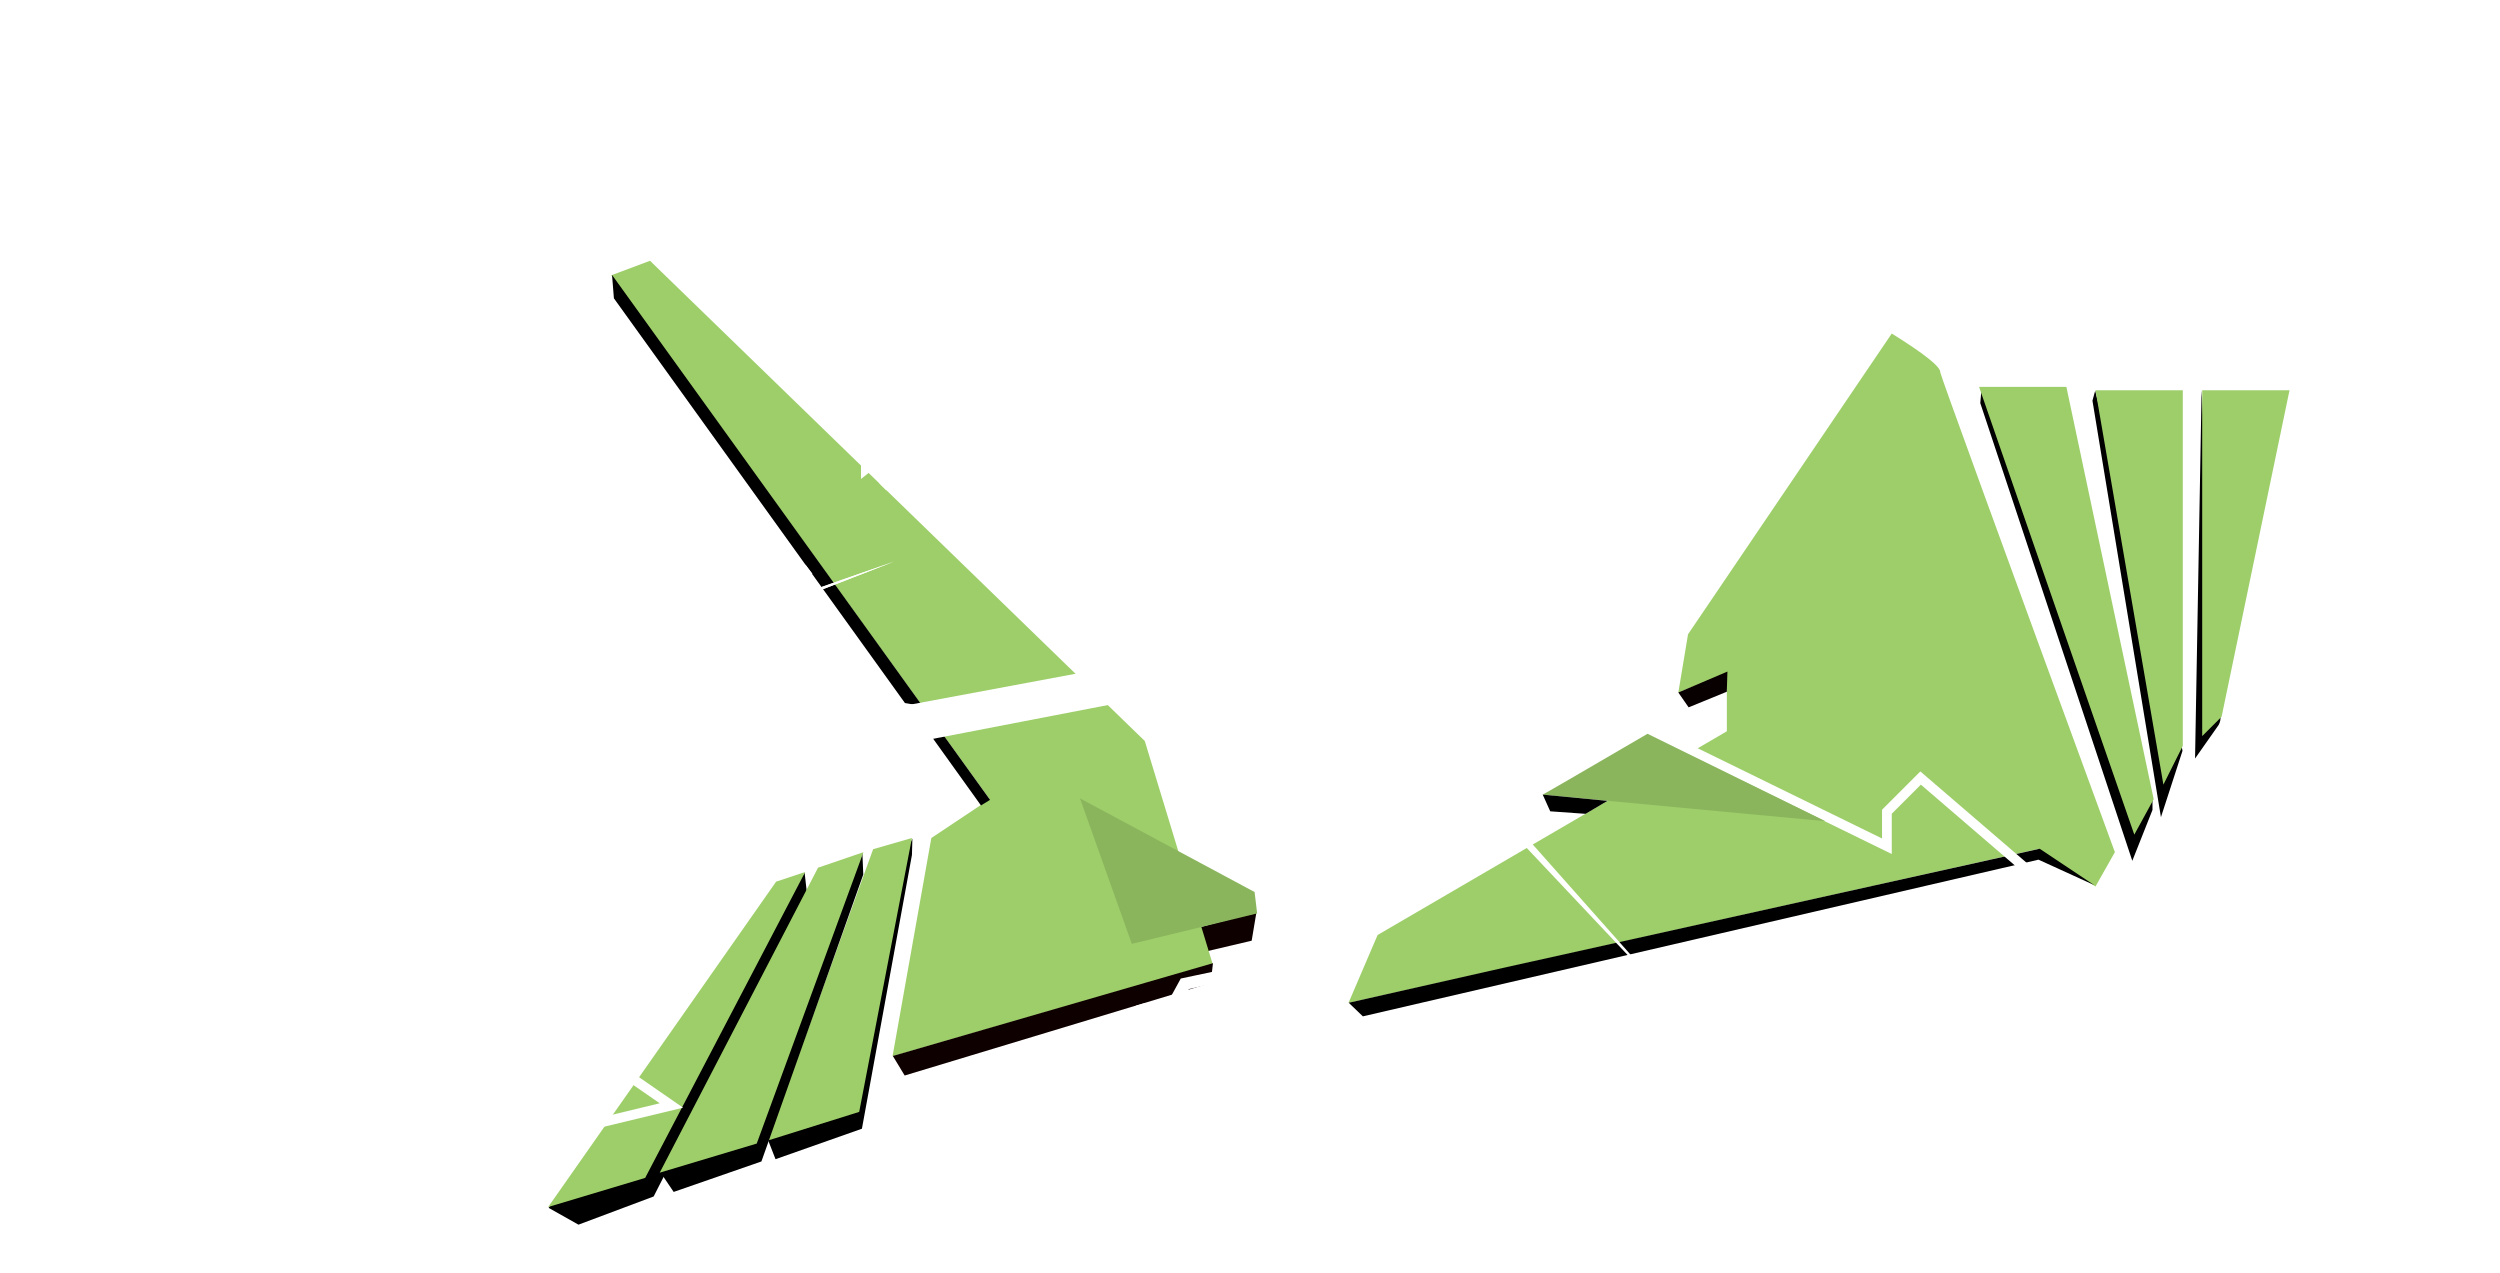
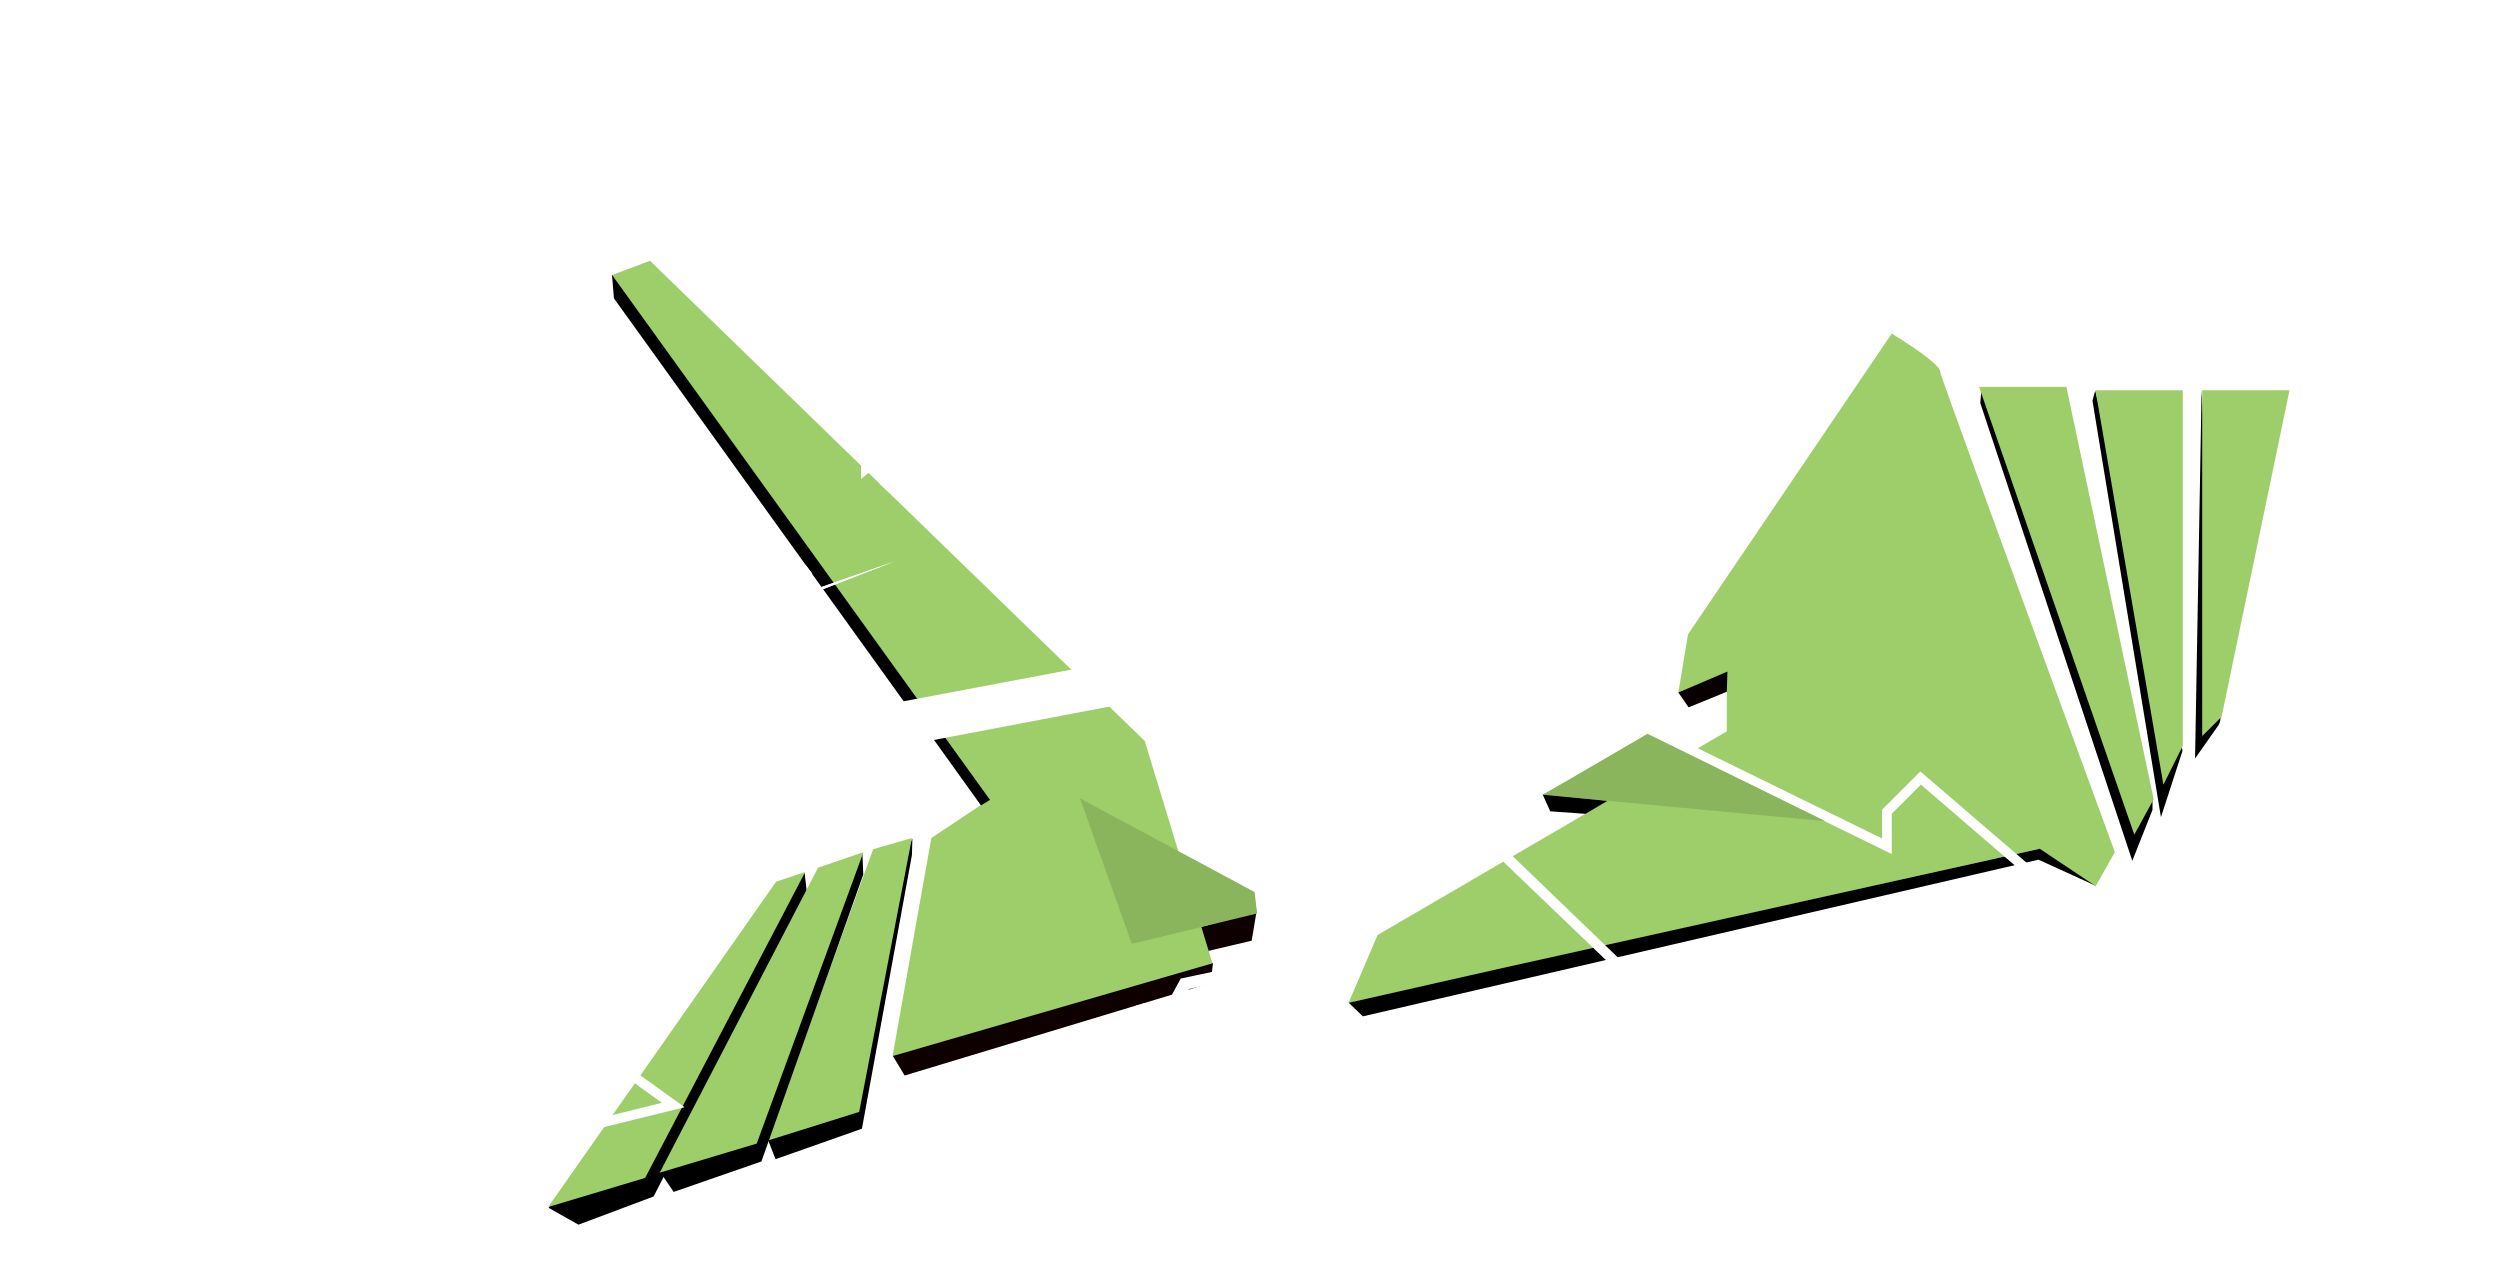
<svg xmlns="http://www.w3.org/2000/svg" style="isolation:isolate" viewBox="0 0 257.7 131.15" width="257.7pt" height="131.15pt">
  <defs>
-     <clipPath id="_clipPath_zDb4IgarYgtFQWe1QdQ0oe4VVZtILBnq">
+     <clipPath id="_clipPath_VL4lQNFTekCiBlrKs3lIcRmLPUe8LF3L">
      <rect width="257.7" height="131.15" />
    </clipPath>
  </defs>
-   <g clip-path="url(#_clipPath_zDb4IgarYgtFQWe1QdQ0oe4VVZtILBnq)">
-     <path d=" M 176.438 101.063 L 176.345 112.418 L 147.045 80.978 L 147.563 79.969 L 175.405 109.958 L 176.438 101.063 Z " fill="rgb(255,255,255)" />
-     <path d=" M 85.459 74.692 L 78.655 75.484 C 76.882 73.877 75.029 72.111 73.059 69.999 L 73.059 69.999 L 71.827 70.15 C 73.494 71.944 75.191 73.713 76.916 75.46 Q 76.991 75.535 77.124 75.663 L 78.655 75.484 L 85.459 74.692 L 87.257 74.482 L 102.226 52.23 L 100.786 54.78 L 103.625 62.125 L 101.875 54.88 L 116.019 29.88 L 106.152 44.348 L 85.459 74.692 L 85.459 74.692 Z " fill="rgb(255,255,255)" />
-     <clipPath id="_clipPath_cULFdV9Wka0FR3qSvpOB4tevIC0QhtKB">
+   <g clip-path="url(#_clipPath_VL4lQNFTekCiBlrKs3lIcRmLPUe8LF3L)">
+     <path d=" M 85.781 73.688 L 77.906 75 L 73.059 69.999 L 73.059 69.999 L 71.827 70.15 C 73.494 71.944 77.117 76.091 77.25 76.219 L 87.375 74.313 L 102.226 52.23 L 100.786 54.78 L 103.594 62.578 L 105.234 63.891 L 101.875 54.88 L 116.019 29.88 L 106.152 44.348 L 85.781 73.688 Z " fill="rgb(255,255,255)" />
+     <clipPath id="_clipPath_2R05YMjZbD0UgsZZwA9G1NSyA91KCKEh">
      <rect x="0" y="0" width="257.7" height="131.15" transform="matrix(1,0,0,1,0,0)" fill="rgb(255,255,255)" />
    </clipPath>
-     <g clip-path="url(#_clipPath_cULFdV9Wka0FR3qSvpOB4tevIC0QhtKB)">
+     <g clip-path="url(#_clipPath_2R05YMjZbD0UgsZZwA9G1NSyA91KCKEh)">
      <g>
        <g>
          <g>
            <g>
              <path d=" M 142.003 96.38 L 178.003 75.38 L 178.003 69.38 L 173.003 71.38 L 174.003 65.38 L 195.003 34.38 Q 200.086 37.547 200.003 38.38 Q 199.976 38.654 218.003 87.842 L 216.003 91.38 L 210.003 87.534 L 139.003 103.38 L 142.003 96.38 Z " fill="rgb(158,206,106)" />
              <path d=" M 154.874 99.784 L 139.026 103.364 L 140.484 104.766 L 210.128 88.614 L 215.878 91.239 L 210.253 87.489 L 154.874 99.784 Z " fill="rgb(0,0,0)" />
            </g>
            <g>
-               <path d=" M 176.191 105.916 L 195.003 125.88 L 193.003 129.88 L 255.003 129.88 L 198.003 80.88 L 195.003 83.88 L 195.003 88.034 L 162.003 71.88 L 182.003 12.88 L 182.003 5.88 L 165.688 36.5 L 165.25 35.25 L 183 1.85 L 183 13.04 L 163.23 71.37 L 194 86.43 L 194 83.47 L 197.95 79.52 L 218.823 97.462 L 257.7 130.88 L 191.39 130.88 L 193.8 126.06 L 176.112 107.289 L 176.191 105.916 L 176.191 105.916 Z " fill="rgb(255,255,255)" />
-               <path d=" M 151.245 79.443 L 150.805 80.434 L 173.564 104.586 L 151.245 79.443 Z " fill="rgb(255,255,255)" />
+               <path d=" M 147.516 80.156 L 195.003 125.88 L 193.003 129.88 L 255.003 129.88 L 198.003 80.88 L 195.003 83.88 L 195.003 88.034 L 162.003 71.88 L 182.003 12.88 L 182.003 5.88 L 165.688 36.5 L 165.25 35.25 L 183 1.85 L 183 13.04 L 163.23 71.37 L 194 86.43 L 194 83.47 L 197.95 79.52 L 218.823 97.462 L 257.7 130.88 L 191.39 130.88 L 193.8 126.06 L 147.094 81.281 L 147.516 80.156 Z " fill="rgb(255,255,255)" />
              <path d=" M 149.122 77.19 L 146.766 74.531 L 164.813 38.344 L 145.406 74.625 L 148.618 78.113 L 149.122 77.19 L 149.122 77.19 Z " fill="rgb(255,255,255)" />
              <path d=" M 114.891 10.406 L 128.906 50.063 L 113.765 10.081 L 120.656 5.438 L 114.891 10.406 Z " fill="rgb(255,255,255)" />
            </g>
            <path d=" M 129.516 94.014 L 129.023 96.967 L 124.26 98.088 L 123.75 95.561 L 129.516 94.014 Z " fill="rgb(15,0,0)" />
            <g>
              <path d=" M 113.708 72.211 L 118.003 76.38 L 125.003 99.38 L 92.003 108.88 L 96.003 86.38 L 102.003 82.38 L 97.007 75.463 L 113.708 72.211 L 113.708 72.211 Z " fill="rgb(158,206,106)" />
              <path d=" M 111.075 69.656 L 67.003 26.88 L 63.003 28.38 L 94.972 72.644 L 111.075 69.656 L 111.075 69.656 Z " fill="rgb(158,206,106)" />
              <path d=" M 92.034 108.848 L 93.253 110.864 L 124.799 101.323 L 125.033 99.283 L 92.034 108.848 Z " fill="rgb(15,0,0)" />
              <path d=" M 96.92 75.321 L 102.054 82.45 L 101.119 83.025 L 95.706 75.476 L 96.92 75.321 L 96.92 75.321 Z " fill="rgb(0,0,0)" />
              <path d=" M 95.09 72.78 L 63.089 28.341 L 63.281 30.75 L 93.281 72.469 L 95.09 72.78 L 95.09 72.78 Z " fill="rgb(0,0,0)" />
            </g>
            <g>
              <path d=" M 56.55 124.505 L 59.628 126.239 L 67.378 123.333 L 83.198 92.255 L 82.941 89.958 L 56.55 124.505 Z " fill="rgb(0,0,0)" />
              <path d=" M 83.003 89.88 L 66.503 121.419 L 56.503 124.419 L 80.003 90.88 L 83.003 89.88 Z " fill="rgb(158,206,106)" />
            </g>
            <g>
              <path d=" M 79.191 117.567 L 79.941 119.489 L 88.847 116.348 L 94.003 88.13 L 94.05 86.442 L 79.191 117.567 Z " fill="rgb(0,0,0)" />
              <path d=" M 94.003 86.38 L 88.566 114.614 L 79.144 117.567 L 90.003 87.534 L 94.003 86.38 Z " fill="rgb(158,206,106)" />
            </g>
            <g>
              <path d=" M 68.081 120.848 L 69.441 122.864 L 78.487 119.723 L 79.295 117.447 L 88.987 90.145 L 88.894 87.942 L 68.081 120.848 Z " fill="rgb(0,0,0)" />
              <path d=" M 89.003 87.842 L 78.003 117.88 L 68.003 120.88 L 84.323 89.442 L 89.003 87.842 Z " fill="rgb(158,206,106)" />
            </g>
            <g>
              <path d=" M 204.253 40.114 L 204.128 41.552 Q 219.633 88.249 219.797 88.734 L 221.878 83.489 L 221.878 82.114 L 204.253 40.114 Z " fill="rgb(0,0,0)" />
              <path d=" M 204.003 39.88 L 220.003 86.034 L 222.003 82.38 L 213.003 39.88 L 204.003 39.88 Z " fill="rgb(158,206,106)" />
            </g>
            <g>
              <path d=" M 215.972 40.27 L 215.691 41.302 L 222.75 84.234 L 224.972 77.395 L 224.784 76.364 L 215.972 40.27 Z " fill="rgb(0,0,0)" />
              <path d=" M 216.003 40.227 L 223.003 80.88 L 225.003 76.88 L 225.003 40.227 L 216.003 40.227 Z " fill="rgb(158,206,106)" />
            </g>
            <g>
              <path d=" M 226.941 40.239 L 226.266 78.188 L 228.691 74.739 Q 228.941 74.302 228.878 73.802 Q 228.816 73.302 226.941 40.239 Z " fill="rgb(0,0,0)" />
              <path d=" M 227.003 40.227 L 227.003 75.88 L 229.003 73.88 L 236.003 40.227 L 227.003 40.227 Z " fill="rgb(158,206,106)" />
            </g>
            <g>
-               <path d=" M 63.291 76.022 L 61.511 74.049 C 47.759 81 31.449 85.853 11.003 89.88 L 7.003 86.034 L 1.003 88.342 L 1.003 129.88 L 68.003 113.727 L 63.003 110.265 L 73.75 97.375 L 64.36 109.99 L 70.41 114.18 L 0 131.15 L 0 87.65 L 7.24 84.87 L 11.32 88.8 C 16.02 87.87 20.7 86.84 25.35 85.71 C 29.76 84.64 34.14 83.44 38.47 82.1 C 42.48 80.87 46.43 79.49 50.33 77.96 Q 53.98 76.52 61.75 72.866 L 66.328 78.141 L 65.766 78.891 L 63.291 76.022 Z " fill="rgb(255,255,255)" />
-             </g>
-             <g>
              <path d=" M 169.825 75.638 Q 159.088 81.916 158.994 81.916 Q 159.147 81.93 159.299 81.945 C 178.611 83.763 188.225 84.661 188.142 84.638 L 169.825 75.638 Z " fill="rgb(138,181,93)" />
              <path d=" M 116.667 97.294 L 129.586 94.155 L 129.324 91.95 L 111.324 82.294 L 116.667 97.294 Z " fill="rgb(138,181,93)" />
            </g>
          </g>
        </g>
        <path d=" M 142.156 73.45 L 163.969 31.688 L 166.563 38.438 L 163.802 33.592 L 142.019 75.88 L 139.57 69.258 L 142.156 73.45 Z " fill="rgb(255,255,255)" />
        <path d=" M 133.43 104.198 L 135.019 103.88 L 151.559 72.182 L 135.686 104.77 L 132.808 105.345 L 133.43 104.198 L 133.43 104.198 Z " fill="rgb(255,255,255)" />
        <path d=" M 118.031 103.4 L 119.25 107.063 L 118.594 108 L 117.094 103.664 L 118.031 103.4 L 118.031 103.4 Z " fill="rgb(255,255,255)" />
        <path d=" M 132.188 52.063 L 132.5 51.188 L 118.617 12.797 L 132.188 52.063 Z " fill="rgb(255,255,255)" />
        <path d=" M 83.742 59.133 Q 81.416 61.22 79.988 62.377 L 79.988 62.377 L 77.524 63.076 C 78.104 62.625 80.564 60.504 83.039 58.219 L 83.742 59.133 Z " fill="rgb(255,255,255)" />
-         <path d=" M 76.019 26.88 L 90.019 26.88 L 89.938 47.063 Q 93.813 44.421 95.452 43.328 C 94.366 45.688 93.069 48.081 91.36 50.547 L 91.36 50.547 L 90.643 49.83 C 90.925 49.413 91.204 48.994 91.476 48.57 C 91.976 47.77 92.466 46.96 92.916 46.13 Q 92.136 46.65 88.75 49.375 Q 88.715 47.734 89.016 27.88 L 75.256 27.88 L 73.406 21.445 L 74.531 21.445 L 76.019 26.88 Z " fill="rgb(255,255,255)" />
-         <path d=" M 114.25 3.063 L 116.334 8.653 L 116.914 8.25 L 116.914 8.25 L 114.672 1.975 L 72.996 18.652 L 114.25 3.063 Z " fill="rgb(255,255,255)" />
+         <path d=" M 75.656 23.25 L 74.063 26.531 L 90.019 26.88 L 89.938 47.063 Q 93.813 44.421 95.452 43.328 C 94.366 45.688 93.069 48.081 91.36 50.547 L 91.36 50.547 L 90.643 49.83 C 90.925 49.413 91.204 48.994 91.476 48.57 C 91.976 47.77 92.466 46.96 92.916 46.13 Q 92.136 46.65 88.75 49.375 Q 88.715 47.734 89.016 27.88 L 71.859 27.563 L 74.719 22.781 L 82.969 20.719 L 91.547 19.688 L 91.406 19.547 L 75.656 23.25 Z " fill="rgb(255,255,255)" />
        <path d=" M 159.025 81.912 L 159.797 83.631 L 163.441 83.889 L 165.703 82.553 L 159.025 81.912 Z " fill="rgb(0,0,0)" />
        <path d=" M 173 71.381 L 174.063 72.913 L 178 71.303 L 178.063 69.225 L 173 71.381 Z " fill="rgb(8,0,0)" />
      </g>
    </g>
    <path d=" M 140.484 90.211 L 127.969 115.242 L 122.4 117.11 L 127.98 100.4 L 133.74 98.18 L 128.766 101.109 L 124.219 115.172 L 127.547 114.047 L 140.484 90.211 Z " fill="rgb(255,255,255)" />
    <path d=" M 125.308 85.622 L 145.452 35.507 L 155.871 31.039 L 144.773 69.258 L 142 74.125 L 154.195 33.047 L 146.125 36.625 L 125.308 85.622 Z " fill="rgb(255,255,255)" />
-     <path d=" M 127.188 67.25 L 65.813 78.937 L 65.063 78 L 126.688 66.5 L 133.966 45.367 L 141.418 39.948 L 140.375 49.25 L 140.451 41.842 L 134.701 46.132 L 127.188 67.25 Z " fill="rgb(255,255,255)" />
    <path d=" M 126.352 105.68 L 125.508 108.914 L 117.219 125.731 L 107.326 127.182 L 121.713 100.867 L 133.523 98.367 L 128.672 100.547 L 122.555 101.953 L 109.477 125.578 L 116.648 124.523 L 126.352 105.68 Z " fill="rgb(255,255,255)" />
    <path d=" M 92.177 57.88 L 65.765 67.132 L 63.208 72.421 L 80.489 68.997 L 83.419 63.564 L 79.885 68.128 L 65.36 70.861 L 66.897 67.702 L 92.177 57.88 Z " fill="rgb(255,255,255)" />
    <path d=" M 92.177 57.88 L 65.765 67.132 L 63.208 72.421 L 80.489 68.997 L 83.419 63.564 L 79.885 68.128 L 65.36 70.861 L 66.897 67.702 L 92.177 57.88 Z " fill="rgb(255,255,255)" />
-     <path d=" M 89.594 10.906 L 68.085 18.195 L 65.528 23.483 L 93.023 18.844 L 67.681 21.924 L 69.217 18.765 L 89.594 10.906 Z " fill="rgb(255,255,255)" />
-     <path d=" M 62.625 105.562 L 86 83.063 L 86.062 80.086 L 72.51 87.632 L 72.187 92.625 L 73.437 88.142 L 85.289 81.352 L 85.266 82.762 L 62.625 105.562 Z " fill="rgb(255,255,255)" />
-     <path d=" M 84.375 81.469 L 81.656 82.594 L 89.063 76.5 L 132.328 68.203 L 131.906 69.258 L 89.063 77.531 L 84.375 81.469 Z " fill="rgb(255,255,255)" />
    <path d=" M 164.78 65.29 L 164.46 64.91 L 165.22 64.26 L 165.55 64.65 L 171.35 71.52 L 171.57 75.28 L 171.6 75.77 L 170.6 75.83 L 170.57 75.33 L 170.37 71.91 L 164.78 65.29 Z " fill="rgb(255,255,255)" />
+     <path d=" M 132.539 68.379 L 132.047 69.469 L 86.77 78.08 L 63.36 108.95 L 70.57 114.13 L -0.29 131.63 L -0.08 87.41 L 6.4 84.87 L 10.85 88.04 L 61.96 72.41 L 66.43 77.33 L 126.4 66.01 L 133.73 45.9 L 141.46 39.37 L 140.941 48.375 L 139.96 49.2 L 140.35 41.63 L 134.58 46.49 L 127.15 66.88 L 66.07 78.42 L 61.65 73.56 L 10.67 89.14 L 6.26 85.99 L 0.92 88.09 L 0.71 130.35 L 68.23 113.68 L 61.94 109.16 L 86.2 77.17 L 132.539 68.379 Z " fill="rgb(255,255,255)" />
+     <path d=" M 92.72 19.36 L 85.594 20.906 L 65.42 23.14 L 68.48 17.96 L 114.98 1.89 L 117 7.969 L 116.11 8.78 L 114.33 3.17 L 69.15 18.79 L 67.33 21.86 L 92.72 19.36 Z " fill="rgb(255,255,255)" />
  </g>
</svg>
